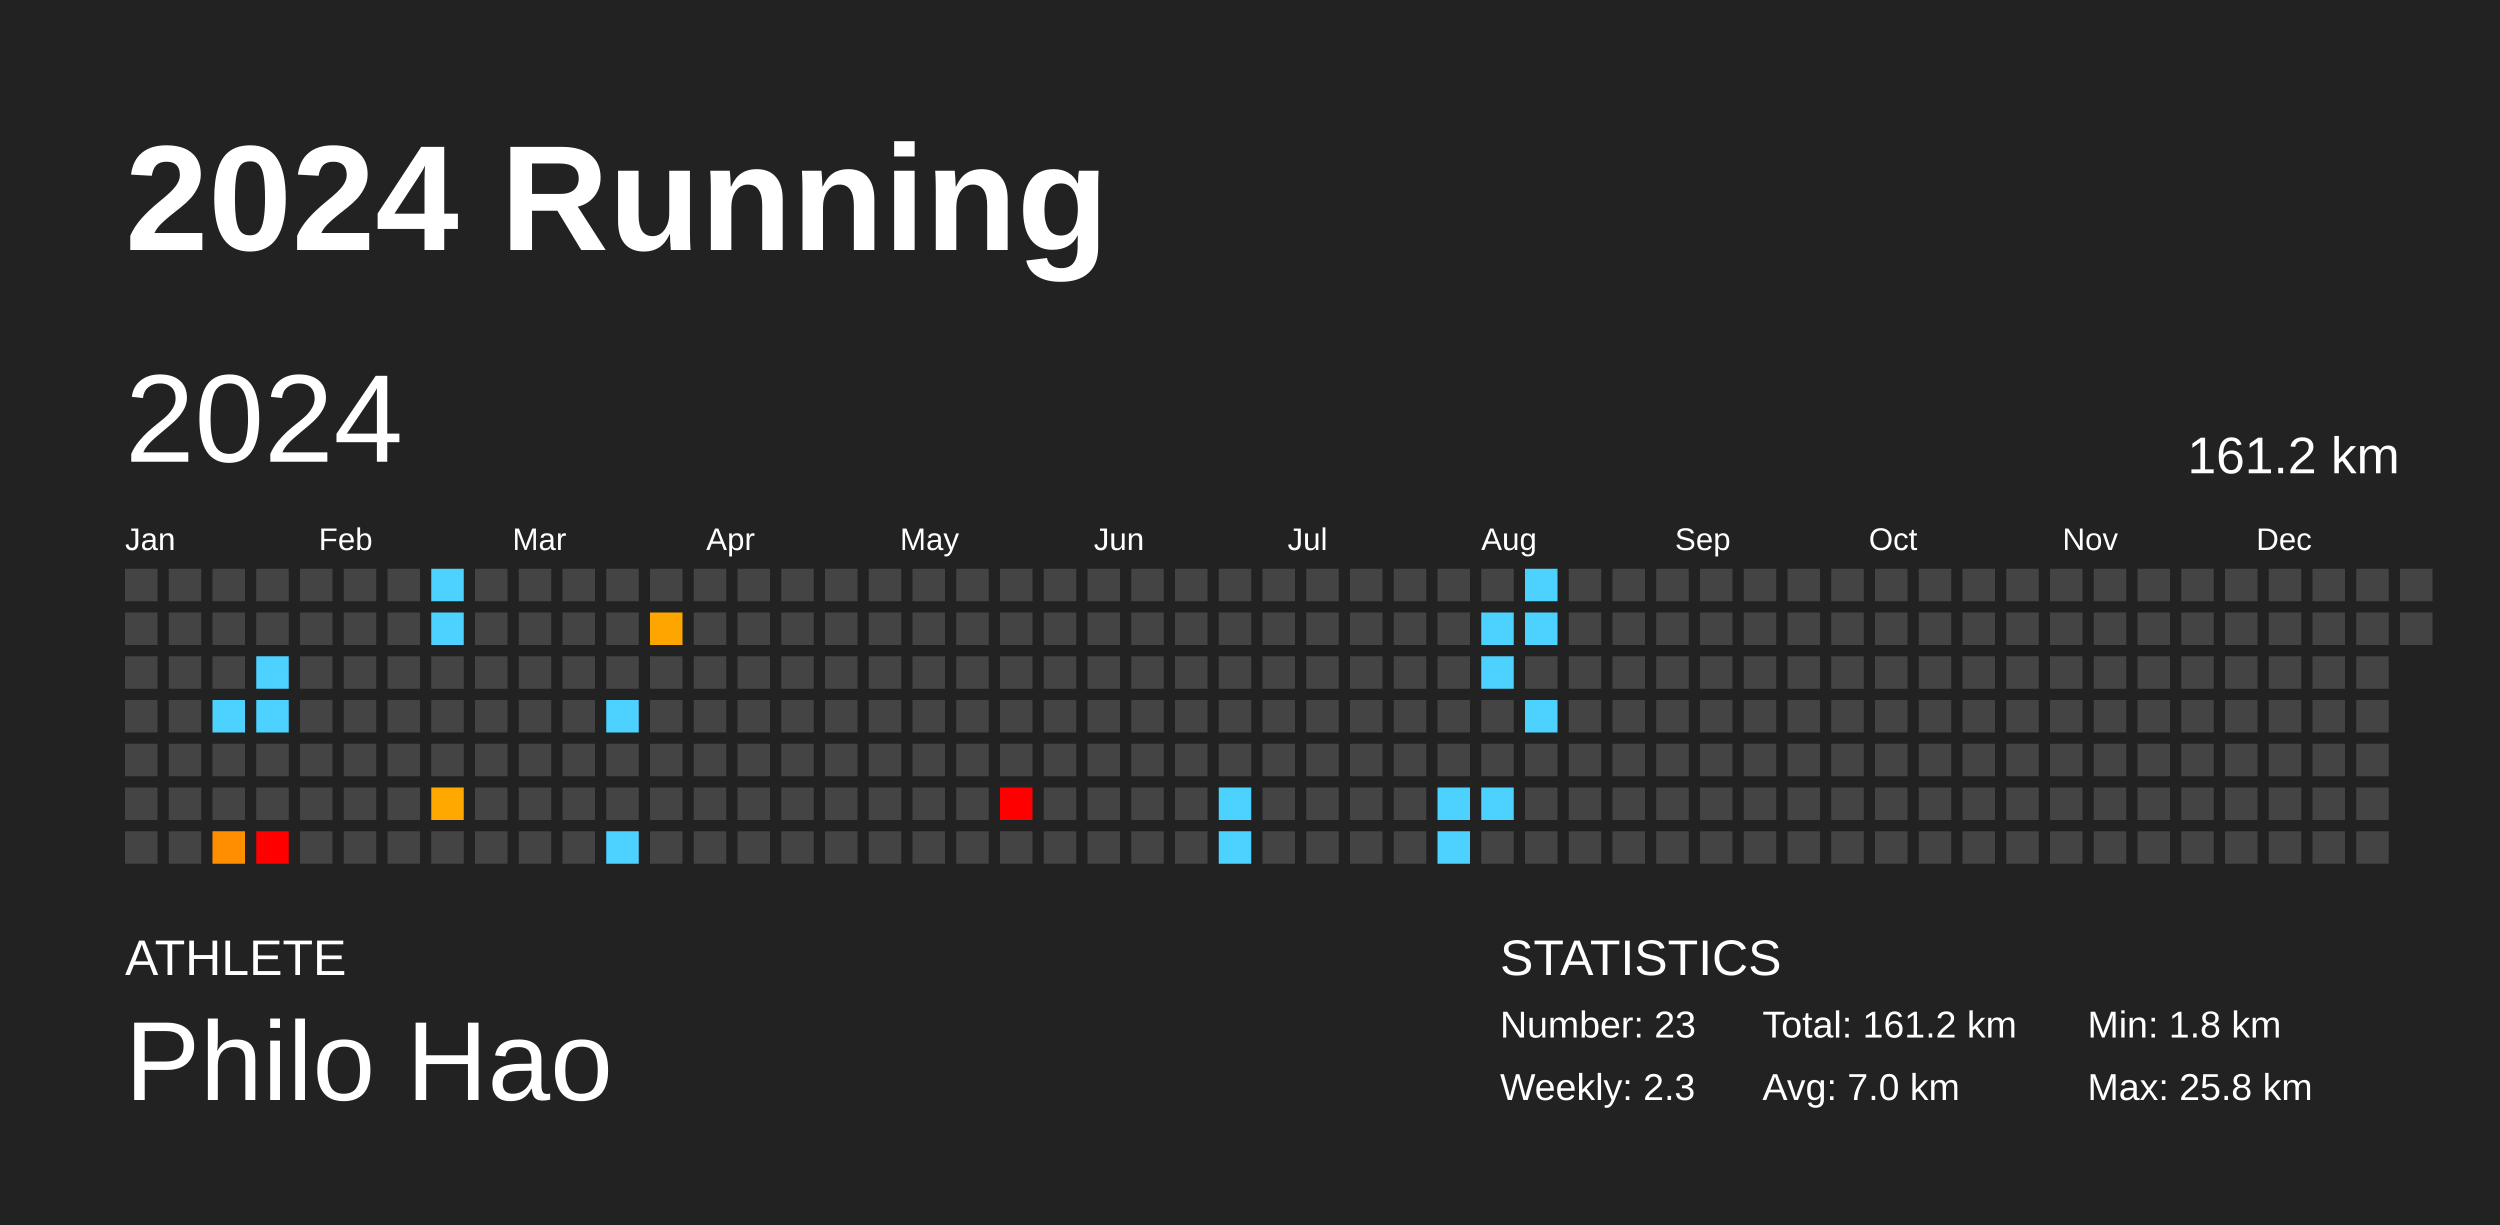
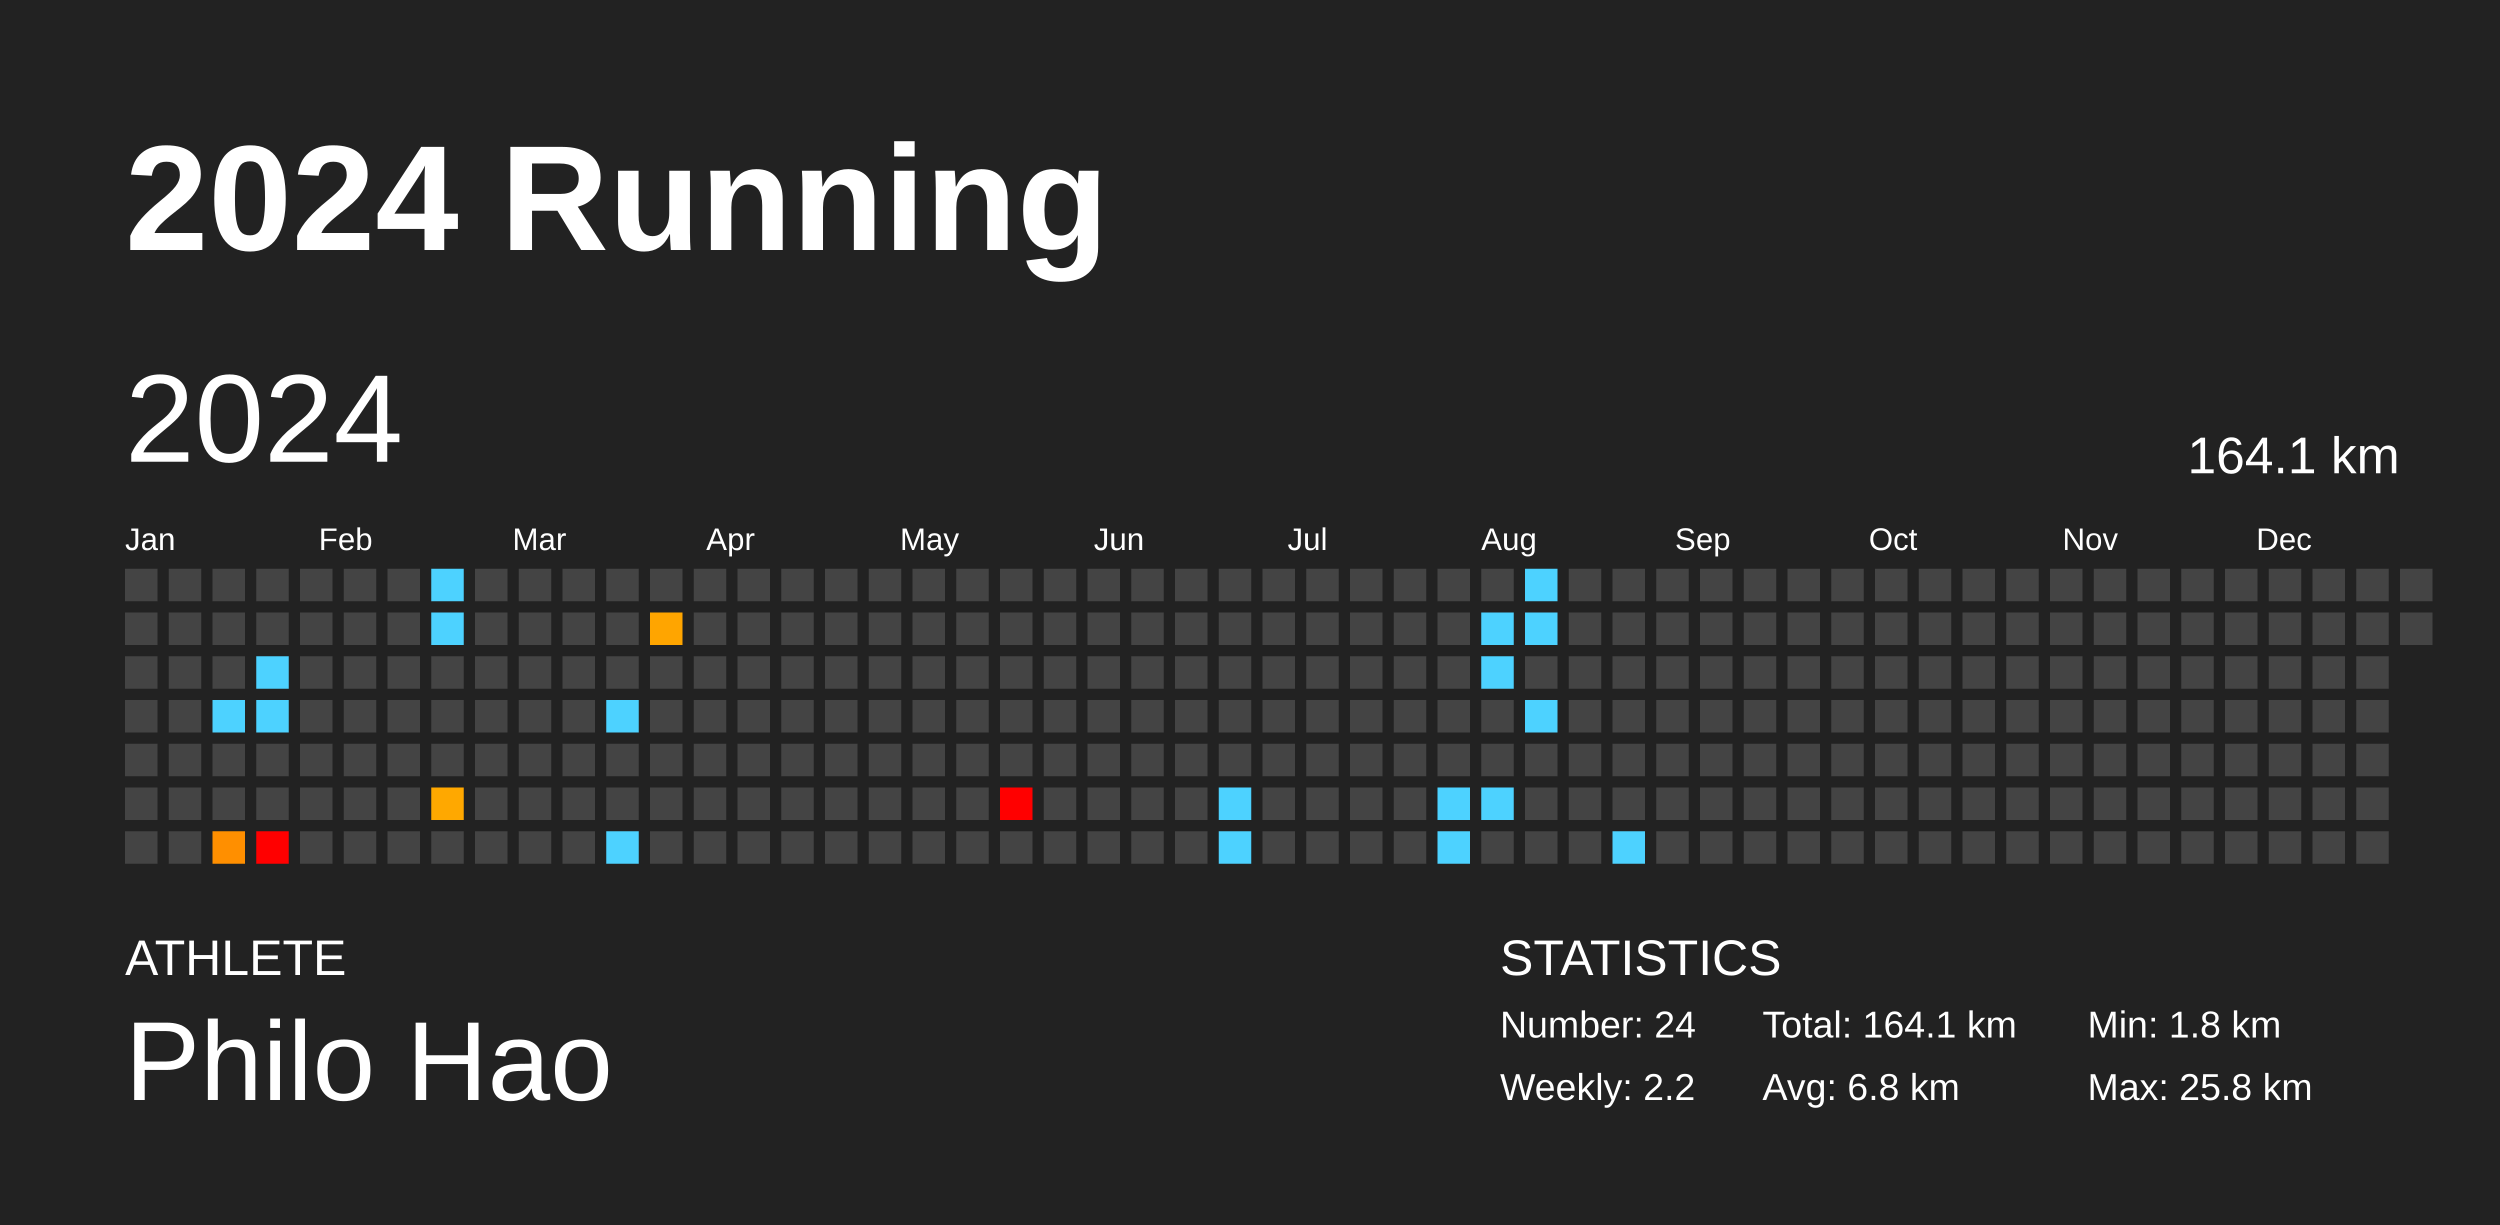
<svg xmlns="http://www.w3.org/2000/svg" baseProfile="full" height="98mm" version="1.1" viewBox="0,0,200,98" width="200mm">
  <defs />
  <rect fill="#222222" height="98" width="200" x="0" y="0" />
  <text fill="#FFFFFF" style="font-size:12px; font-family:Arial; font-weight:bold;" x="10" y="20">2024 Running</text>
  <text fill="#FFFFFF" style="font-size:4px; font-family:Arial" x="10" y="78">ATHLETE</text>
  <text fill="#FFFFFF" style="font-size:9px; font-family:Arial" x="10" y="88">Philo Hao</text>
  <text fill="#FFFFFF" style="font-size:4px; font-family:Arial" x="120" y="78">STATISTICS</text>
-   <text fill="#FFFFFF" style="font-size:3px; font-family:Arial" x="120" y="83">Number: 23</text>
-   <text fill="#FFFFFF" style="font-size:3px; font-family:Arial" x="120" y="88">Weekly: 2.3</text>
-   <text fill="#FFFFFF" style="font-size:3px; font-family:Arial" x="141" y="83">Total: 161.2 km</text>
-   <text fill="#FFFFFF" style="font-size:3px; font-family:Arial" x="141" y="88">Avg: 7.0 km</text>
+   <text fill="#FFFFFF" style="font-size:3px; font-family:Arial" x="120" y="83">Number: 24</text>
+   <text fill="#FFFFFF" style="font-size:3px; font-family:Arial" x="120" y="88">Weekly: 2.2</text>
+   <text fill="#FFFFFF" style="font-size:3px; font-family:Arial" x="141" y="83">Total: 164.1 km</text>
+   <text fill="#FFFFFF" style="font-size:3px; font-family:Arial" x="141" y="88">Avg: 6.8 km</text>
  <text fill="#FFFFFF" style="font-size:3px; font-family:Arial" x="167" y="83">Min: 1.8 km</text>
  <text fill="#FFFFFF" style="font-size:3px; font-family:Arial" x="167" y="88">Max: 25.8 km</text>
  <text dominant-baseline="hanging" fill="#FFFFFF" style="font-size:10.0px; font-family:Arial;" x="10" y="30">2024</text>
-   <text dominant-baseline="hanging" fill="#FFFFFF" style="font-size:4.125px; font-family:Arial;" x="175" y="35">161.2 km</text>
+   <text dominant-baseline="hanging" fill="#FFFFFF" style="font-size:4.125px; font-family:Arial;" x="175" y="35">164.1 km</text>
  <text fill="#FFFFFF" style="font-size:2.5px; font-family:Arial" x="10.0" y="44">Jan</text>
  <text fill="#FFFFFF" style="font-size:2.5px; font-family:Arial" x="25.5" y="44">Feb</text>
  <text fill="#FFFFFF" style="font-size:2.5px; font-family:Arial" x="41.0" y="44">Mar</text>
  <text fill="#FFFFFF" style="font-size:2.5px; font-family:Arial" x="56.5" y="44">Apr</text>
  <text fill="#FFFFFF" style="font-size:2.5px; font-family:Arial" x="72.0" y="44">May</text>
  <text fill="#FFFFFF" style="font-size:2.5px; font-family:Arial" x="87.5" y="44">Jun</text>
  <text fill="#FFFFFF" style="font-size:2.5px; font-family:Arial" x="103.0" y="44">Jul</text>
  <text fill="#FFFFFF" style="font-size:2.5px; font-family:Arial" x="118.5" y="44">Aug</text>
  <text fill="#FFFFFF" style="font-size:2.5px; font-family:Arial" x="134.0" y="44">Sep</text>
  <text fill="#FFFFFF" style="font-size:2.5px; font-family:Arial" x="149.5" y="44">Oct</text>
  <text fill="#FFFFFF" style="font-size:2.5px; font-family:Arial" x="165.0" y="44">Nov</text>
  <text fill="#FFFFFF" style="font-size:2.5px; font-family:Arial" x="180.5" y="44">Dec</text>
  <rect fill="#444444" height="2.6" width="2.6" x="10.0" y="45.5" />
  <rect fill="#444444" height="2.6" width="2.6" x="10.0" y="49.0" />
  <rect fill="#444444" height="2.6" width="2.6" x="10.0" y="52.5" />
  <rect fill="#444444" height="2.6" width="2.6" x="10.0" y="56.0" />
  <rect fill="#444444" height="2.6" width="2.6" x="10.0" y="59.5" />
  <rect fill="#444444" height="2.6" width="2.6" x="10.0" y="63.0" />
  <rect fill="#444444" height="2.6" width="2.6" x="10.0" y="66.5" />
  <rect fill="#444444" height="2.6" width="2.6" x="13.5" y="45.5" />
  <rect fill="#444444" height="2.6" width="2.6" x="13.5" y="49.0" />
  <rect fill="#444444" height="2.6" width="2.6" x="13.5" y="52.5" />
  <rect fill="#444444" height="2.6" width="2.6" x="13.5" y="56.0" />
  <rect fill="#444444" height="2.6" width="2.6" x="13.5" y="59.5" />
  <rect fill="#444444" height="2.6" width="2.6" x="13.5" y="63.0" />
  <rect fill="#444444" height="2.6" width="2.6" x="13.5" y="66.5" />
  <rect fill="#444444" height="2.6" width="2.6" x="17.0" y="45.5" />
  <rect fill="#444444" height="2.6" width="2.6" x="17.0" y="49.0" />
  <rect fill="#444444" height="2.6" width="2.6" x="17.0" y="52.5" />
  <rect fill="#4dd2ff" height="2.6" width="2.6" x="17.0" y="56.0" />
  <rect fill="#444444" height="2.6" width="2.6" x="17.0" y="59.5" />
  <rect fill="#444444" height="2.6" width="2.6" x="17.0" y="63.0" />
  <rect fill="#ff8f00" height="2.6" width="2.6" x="17.0" y="66.5" />
  <rect fill="#444444" height="2.6" width="2.6" x="20.5" y="45.5" />
  <rect fill="#444444" height="2.6" width="2.6" x="20.5" y="49.0" />
  <rect fill="#4dd2ff" height="2.6" width="2.6" x="20.5" y="52.5" />
  <rect fill="#4dd2ff" height="2.6" width="2.6" x="20.5" y="56.0" />
  <rect fill="#444444" height="2.6" width="2.6" x="20.5" y="59.5" />
  <rect fill="#444444" height="2.6" width="2.6" x="20.5" y="63.0" />
  <rect fill="red" height="2.6" width="2.6" x="20.5" y="66.5" />
  <rect fill="#444444" height="2.6" width="2.6" x="24.0" y="45.5" />
  <rect fill="#444444" height="2.6" width="2.6" x="24.0" y="49.0" />
  <rect fill="#444444" height="2.6" width="2.6" x="24.0" y="52.5" />
  <rect fill="#444444" height="2.6" width="2.6" x="24.0" y="56.0" />
  <rect fill="#444444" height="2.6" width="2.6" x="24.0" y="59.5" />
  <rect fill="#444444" height="2.6" width="2.6" x="24.0" y="63.0" />
  <rect fill="#444444" height="2.6" width="2.6" x="24.0" y="66.5" />
  <rect fill="#444444" height="2.6" width="2.6" x="27.5" y="45.5" />
  <rect fill="#444444" height="2.6" width="2.6" x="27.5" y="49.0" />
  <rect fill="#444444" height="2.6" width="2.6" x="27.5" y="52.5" />
  <rect fill="#444444" height="2.6" width="2.6" x="27.5" y="56.0" />
  <rect fill="#444444" height="2.6" width="2.6" x="27.5" y="59.5" />
  <rect fill="#444444" height="2.6" width="2.6" x="27.5" y="63.0" />
  <rect fill="#444444" height="2.6" width="2.6" x="27.5" y="66.5" />
  <rect fill="#444444" height="2.6" width="2.6" x="31.0" y="45.5" />
  <rect fill="#444444" height="2.6" width="2.6" x="31.0" y="49.0" />
  <rect fill="#444444" height="2.6" width="2.6" x="31.0" y="52.5" />
  <rect fill="#444444" height="2.6" width="2.6" x="31.0" y="56.0" />
  <rect fill="#444444" height="2.6" width="2.6" x="31.0" y="59.5" />
  <rect fill="#444444" height="2.6" width="2.6" x="31.0" y="63.0" />
  <rect fill="#444444" height="2.6" width="2.6" x="31.0" y="66.5" />
  <rect fill="#4dd2ff" height="2.6" width="2.6" x="34.5" y="45.5" />
  <rect fill="#4dd2ff" height="2.6" width="2.6" x="34.5" y="49.0" />
  <rect fill="#444444" height="2.6" width="2.6" x="34.5" y="52.5" />
  <rect fill="#444444" height="2.6" width="2.6" x="34.5" y="56.0" />
  <rect fill="#444444" height="2.6" width="2.6" x="34.5" y="59.5" />
  <rect fill="#ffa800" height="2.6" width="2.6" x="34.5" y="63.0" />
  <rect fill="#444444" height="2.6" width="2.6" x="34.5" y="66.5" />
  <rect fill="#444444" height="2.6" width="2.6" x="38.0" y="45.5" />
  <rect fill="#444444" height="2.6" width="2.6" x="38.0" y="49.0" />
  <rect fill="#444444" height="2.6" width="2.6" x="38.0" y="52.5" />
  <rect fill="#444444" height="2.6" width="2.6" x="38.0" y="56.0" />
  <rect fill="#444444" height="2.6" width="2.6" x="38.0" y="59.5" />
  <rect fill="#444444" height="2.6" width="2.6" x="38.0" y="63.0" />
  <rect fill="#444444" height="2.6" width="2.6" x="38.0" y="66.5" />
  <rect fill="#444444" height="2.6" width="2.6" x="41.5" y="45.5" />
  <rect fill="#444444" height="2.6" width="2.6" x="41.5" y="49.0" />
  <rect fill="#444444" height="2.6" width="2.6" x="41.5" y="52.5" />
  <rect fill="#444444" height="2.6" width="2.6" x="41.5" y="56.0" />
  <rect fill="#444444" height="2.6" width="2.6" x="41.5" y="59.5" />
  <rect fill="#444444" height="2.6" width="2.6" x="41.5" y="63.0" />
  <rect fill="#444444" height="2.6" width="2.6" x="41.5" y="66.5" />
  <rect fill="#444444" height="2.6" width="2.6" x="45.0" y="45.5" />
  <rect fill="#444444" height="2.6" width="2.6" x="45.0" y="49.0" />
  <rect fill="#444444" height="2.6" width="2.6" x="45.0" y="52.5" />
  <rect fill="#444444" height="2.6" width="2.6" x="45.0" y="56.0" />
  <rect fill="#444444" height="2.6" width="2.6" x="45.0" y="59.5" />
  <rect fill="#444444" height="2.6" width="2.6" x="45.0" y="63.0" />
  <rect fill="#444444" height="2.6" width="2.6" x="45.0" y="66.5" />
  <rect fill="#444444" height="2.6" width="2.6" x="48.5" y="45.5" />
  <rect fill="#444444" height="2.6" width="2.6" x="48.5" y="49.0" />
  <rect fill="#444444" height="2.6" width="2.6" x="48.5" y="52.5" />
  <rect fill="#4dd2ff" height="2.6" width="2.6" x="48.5" y="56.0" />
  <rect fill="#444444" height="2.6" width="2.6" x="48.5" y="59.5" />
  <rect fill="#444444" height="2.6" width="2.6" x="48.5" y="63.0" />
  <rect fill="#4dd2ff" height="2.6" width="2.6" x="48.5" y="66.5" />
  <rect fill="#444444" height="2.6" width="2.6" x="52.0" y="45.5" />
  <rect fill="#ffa500" height="2.6" width="2.6" x="52.0" y="49.0" />
  <rect fill="#444444" height="2.6" width="2.6" x="52.0" y="52.5" />
  <rect fill="#444444" height="2.6" width="2.6" x="52.0" y="56.0" />
  <rect fill="#444444" height="2.6" width="2.6" x="52.0" y="59.5" />
  <rect fill="#444444" height="2.6" width="2.6" x="52.0" y="63.0" />
  <rect fill="#444444" height="2.6" width="2.6" x="52.0" y="66.5" />
  <rect fill="#444444" height="2.6" width="2.6" x="55.5" y="45.5" />
  <rect fill="#444444" height="2.6" width="2.6" x="55.5" y="49.0" />
  <rect fill="#444444" height="2.6" width="2.6" x="55.5" y="52.5" />
  <rect fill="#444444" height="2.6" width="2.6" x="55.5" y="56.0" />
  <rect fill="#444444" height="2.6" width="2.6" x="55.5" y="59.5" />
  <rect fill="#444444" height="2.6" width="2.6" x="55.5" y="63.0" />
  <rect fill="#444444" height="2.6" width="2.6" x="55.5" y="66.5" />
  <rect fill="#444444" height="2.6" width="2.6" x="59.0" y="45.5" />
  <rect fill="#444444" height="2.6" width="2.6" x="59.0" y="49.0" />
  <rect fill="#444444" height="2.6" width="2.6" x="59.0" y="52.5" />
  <rect fill="#444444" height="2.6" width="2.6" x="59.0" y="56.0" />
  <rect fill="#444444" height="2.6" width="2.6" x="59.0" y="59.5" />
  <rect fill="#444444" height="2.6" width="2.6" x="59.0" y="63.0" />
  <rect fill="#444444" height="2.6" width="2.6" x="59.0" y="66.5" />
  <rect fill="#444444" height="2.6" width="2.6" x="62.5" y="45.5" />
  <rect fill="#444444" height="2.6" width="2.6" x="62.5" y="49.0" />
  <rect fill="#444444" height="2.6" width="2.6" x="62.5" y="52.5" />
  <rect fill="#444444" height="2.6" width="2.6" x="62.5" y="56.0" />
  <rect fill="#444444" height="2.6" width="2.6" x="62.5" y="59.5" />
  <rect fill="#444444" height="2.6" width="2.6" x="62.5" y="63.0" />
  <rect fill="#444444" height="2.6" width="2.6" x="62.5" y="66.5" />
  <rect fill="#444444" height="2.6" width="2.6" x="66.0" y="45.5" />
  <rect fill="#444444" height="2.6" width="2.6" x="66.0" y="49.0" />
  <rect fill="#444444" height="2.6" width="2.6" x="66.0" y="52.5" />
  <rect fill="#444444" height="2.6" width="2.6" x="66.0" y="56.0" />
  <rect fill="#444444" height="2.6" width="2.6" x="66.0" y="59.5" />
  <rect fill="#444444" height="2.6" width="2.6" x="66.0" y="63.0" />
  <rect fill="#444444" height="2.6" width="2.6" x="66.0" y="66.5" />
  <rect fill="#444444" height="2.6" width="2.6" x="69.5" y="45.5" />
  <rect fill="#444444" height="2.6" width="2.6" x="69.5" y="49.0" />
  <rect fill="#444444" height="2.6" width="2.6" x="69.5" y="52.5" />
  <rect fill="#444444" height="2.6" width="2.6" x="69.5" y="56.0" />
  <rect fill="#444444" height="2.6" width="2.6" x="69.5" y="59.5" />
  <rect fill="#444444" height="2.6" width="2.6" x="69.5" y="63.0" />
  <rect fill="#444444" height="2.6" width="2.6" x="69.5" y="66.5" />
  <rect fill="#444444" height="2.6" width="2.6" x="73.0" y="45.5" />
  <rect fill="#444444" height="2.6" width="2.6" x="73.0" y="49.0" />
  <rect fill="#444444" height="2.6" width="2.6" x="73.0" y="52.5" />
  <rect fill="#444444" height="2.6" width="2.6" x="73.0" y="56.0" />
  <rect fill="#444444" height="2.6" width="2.6" x="73.0" y="59.5" />
  <rect fill="#444444" height="2.6" width="2.6" x="73.0" y="63.0" />
  <rect fill="#444444" height="2.6" width="2.6" x="73.0" y="66.5" />
  <rect fill="#444444" height="2.6" width="2.6" x="76.5" y="45.5" />
  <rect fill="#444444" height="2.6" width="2.6" x="76.5" y="49.0" />
  <rect fill="#444444" height="2.6" width="2.6" x="76.5" y="52.5" />
  <rect fill="#444444" height="2.6" width="2.6" x="76.5" y="56.0" />
  <rect fill="#444444" height="2.6" width="2.6" x="76.5" y="59.5" />
  <rect fill="#444444" height="2.6" width="2.6" x="76.5" y="63.0" />
  <rect fill="#444444" height="2.6" width="2.6" x="76.5" y="66.5" />
  <rect fill="#444444" height="2.6" width="2.6" x="80.0" y="45.5" />
  <rect fill="#444444" height="2.6" width="2.6" x="80.0" y="49.0" />
  <rect fill="#444444" height="2.6" width="2.6" x="80.0" y="52.5" />
  <rect fill="#444444" height="2.6" width="2.6" x="80.0" y="56.0" />
  <rect fill="#444444" height="2.6" width="2.6" x="80.0" y="59.5" />
  <rect fill="red" height="2.6" width="2.6" x="80.0" y="63.0" />
  <rect fill="#444444" height="2.6" width="2.6" x="80.0" y="66.5" />
  <rect fill="#444444" height="2.6" width="2.6" x="83.5" y="45.5" />
  <rect fill="#444444" height="2.6" width="2.6" x="83.5" y="49.0" />
  <rect fill="#444444" height="2.6" width="2.6" x="83.5" y="52.5" />
  <rect fill="#444444" height="2.6" width="2.6" x="83.5" y="56.0" />
  <rect fill="#444444" height="2.6" width="2.6" x="83.5" y="59.5" />
  <rect fill="#444444" height="2.6" width="2.6" x="83.5" y="63.0" />
  <rect fill="#444444" height="2.6" width="2.6" x="83.5" y="66.5" />
  <rect fill="#444444" height="2.6" width="2.6" x="87.0" y="45.5" />
  <rect fill="#444444" height="2.6" width="2.6" x="87.0" y="49.0" />
  <rect fill="#444444" height="2.6" width="2.6" x="87.0" y="52.5" />
  <rect fill="#444444" height="2.6" width="2.6" x="87.0" y="56.0" />
  <rect fill="#444444" height="2.6" width="2.6" x="87.0" y="59.5" />
  <rect fill="#444444" height="2.6" width="2.6" x="87.0" y="63.0" />
  <rect fill="#444444" height="2.6" width="2.6" x="87.0" y="66.5" />
  <rect fill="#444444" height="2.6" width="2.6" x="90.5" y="45.5" />
  <rect fill="#444444" height="2.6" width="2.6" x="90.5" y="49.0" />
  <rect fill="#444444" height="2.6" width="2.6" x="90.5" y="52.5" />
  <rect fill="#444444" height="2.6" width="2.6" x="90.5" y="56.0" />
  <rect fill="#444444" height="2.6" width="2.6" x="90.5" y="59.5" />
  <rect fill="#444444" height="2.6" width="2.6" x="90.5" y="63.0" />
  <rect fill="#444444" height="2.6" width="2.6" x="90.5" y="66.5" />
  <rect fill="#444444" height="2.6" width="2.6" x="94.0" y="45.5" />
  <rect fill="#444444" height="2.6" width="2.6" x="94.0" y="49.0" />
  <rect fill="#444444" height="2.6" width="2.6" x="94.0" y="52.5" />
  <rect fill="#444444" height="2.6" width="2.6" x="94.0" y="56.0" />
  <rect fill="#444444" height="2.6" width="2.6" x="94.0" y="59.5" />
  <rect fill="#444444" height="2.6" width="2.6" x="94.0" y="63.0" />
  <rect fill="#444444" height="2.6" width="2.6" x="94.0" y="66.5" />
  <rect fill="#444444" height="2.6" width="2.6" x="97.5" y="45.5" />
  <rect fill="#444444" height="2.6" width="2.6" x="97.5" y="49.0" />
  <rect fill="#444444" height="2.6" width="2.6" x="97.5" y="52.5" />
  <rect fill="#444444" height="2.6" width="2.6" x="97.5" y="56.0" />
  <rect fill="#444444" height="2.6" width="2.6" x="97.5" y="59.5" />
  <rect fill="#4dd2ff" height="2.6" width="2.6" x="97.5" y="63.0" />
  <rect fill="#4dd2ff" height="2.6" width="2.6" x="97.5" y="66.5" />
  <rect fill="#444444" height="2.6" width="2.6" x="101.0" y="45.5" />
  <rect fill="#444444" height="2.6" width="2.6" x="101.0" y="49.0" />
  <rect fill="#444444" height="2.6" width="2.6" x="101.0" y="52.5" />
  <rect fill="#444444" height="2.6" width="2.6" x="101.0" y="56.0" />
  <rect fill="#444444" height="2.6" width="2.6" x="101.0" y="59.5" />
  <rect fill="#444444" height="2.6" width="2.6" x="101.0" y="63.0" />
  <rect fill="#444444" height="2.6" width="2.6" x="101.0" y="66.5" />
  <rect fill="#444444" height="2.6" width="2.6" x="104.5" y="45.5" />
  <rect fill="#444444" height="2.6" width="2.6" x="104.5" y="49.0" />
  <rect fill="#444444" height="2.6" width="2.6" x="104.5" y="52.5" />
  <rect fill="#444444" height="2.6" width="2.6" x="104.5" y="56.0" />
  <rect fill="#444444" height="2.6" width="2.6" x="104.5" y="59.5" />
  <rect fill="#444444" height="2.6" width="2.6" x="104.5" y="63.0" />
  <rect fill="#444444" height="2.6" width="2.6" x="104.5" y="66.5" />
  <rect fill="#444444" height="2.6" width="2.6" x="108.0" y="45.5" />
  <rect fill="#444444" height="2.6" width="2.6" x="108.0" y="49.0" />
  <rect fill="#444444" height="2.6" width="2.6" x="108.0" y="52.5" />
  <rect fill="#444444" height="2.6" width="2.6" x="108.0" y="56.0" />
  <rect fill="#444444" height="2.6" width="2.6" x="108.0" y="59.5" />
  <rect fill="#444444" height="2.6" width="2.6" x="108.0" y="63.0" />
  <rect fill="#444444" height="2.6" width="2.6" x="108.0" y="66.5" />
  <rect fill="#444444" height="2.6" width="2.6" x="111.5" y="45.5" />
  <rect fill="#444444" height="2.6" width="2.6" x="111.5" y="49.0" />
  <rect fill="#444444" height="2.6" width="2.6" x="111.5" y="52.5" />
  <rect fill="#444444" height="2.6" width="2.6" x="111.5" y="56.0" />
  <rect fill="#444444" height="2.6" width="2.6" x="111.5" y="59.5" />
  <rect fill="#444444" height="2.6" width="2.6" x="111.5" y="63.0" />
  <rect fill="#444444" height="2.6" width="2.6" x="111.5" y="66.5" />
  <rect fill="#444444" height="2.6" width="2.6" x="115.0" y="45.5" />
  <rect fill="#444444" height="2.6" width="2.6" x="115.0" y="49.0" />
  <rect fill="#444444" height="2.6" width="2.6" x="115.0" y="52.5" />
  <rect fill="#444444" height="2.6" width="2.6" x="115.0" y="56.0" />
  <rect fill="#444444" height="2.6" width="2.6" x="115.0" y="59.5" />
  <rect fill="#4dd2ff" height="2.6" width="2.6" x="115.0" y="63.0" />
  <rect fill="#4dd2ff" height="2.6" width="2.6" x="115.0" y="66.5" />
  <rect fill="#444444" height="2.6" width="2.6" x="118.5" y="45.5" />
  <rect fill="#4dd2ff" height="2.6" width="2.6" x="118.5" y="49.0" />
  <rect fill="#4dd2ff" height="2.6" width="2.6" x="118.5" y="52.5" />
  <rect fill="#444444" height="2.6" width="2.6" x="118.5" y="56.0" />
  <rect fill="#444444" height="2.6" width="2.6" x="118.5" y="59.5" />
  <rect fill="#4dd2ff" height="2.6" width="2.6" x="118.5" y="63.0" />
  <rect fill="#444444" height="2.6" width="2.6" x="118.5" y="66.5" />
  <rect fill="#4dd2ff" height="2.6" width="2.6" x="122.0" y="45.5" />
  <rect fill="#4dd2ff" height="2.6" width="2.6" x="122.0" y="49.0" />
  <rect fill="#444444" height="2.6" width="2.6" x="122.0" y="52.5" />
  <rect fill="#4dd2ff" height="2.6" width="2.6" x="122.0" y="56.0" />
  <rect fill="#444444" height="2.6" width="2.6" x="122.0" y="59.5" />
  <rect fill="#444444" height="2.6" width="2.6" x="122.0" y="63.0" />
  <rect fill="#444444" height="2.6" width="2.6" x="122.0" y="66.5" />
  <rect fill="#444444" height="2.6" width="2.6" x="125.5" y="45.5" />
  <rect fill="#444444" height="2.6" width="2.6" x="125.5" y="49.0" />
  <rect fill="#444444" height="2.6" width="2.6" x="125.5" y="52.5" />
  <rect fill="#444444" height="2.6" width="2.6" x="125.5" y="56.0" />
  <rect fill="#444444" height="2.6" width="2.6" x="125.5" y="59.5" />
  <rect fill="#444444" height="2.6" width="2.6" x="125.5" y="63.0" />
  <rect fill="#444444" height="2.6" width="2.6" x="125.5" y="66.5" />
  <rect fill="#444444" height="2.6" width="2.6" x="129.0" y="45.5" />
  <rect fill="#444444" height="2.6" width="2.6" x="129.0" y="49.0" />
  <rect fill="#444444" height="2.6" width="2.6" x="129.0" y="52.5" />
  <rect fill="#444444" height="2.6" width="2.6" x="129.0" y="56.0" />
  <rect fill="#444444" height="2.6" width="2.6" x="129.0" y="59.5" />
  <rect fill="#444444" height="2.6" width="2.6" x="129.0" y="63.0" />
-   <rect fill="#444444" height="2.6" width="2.6" x="129.0" y="66.5" />
+   <rect fill="#4dd2ff" height="2.6" width="2.6" x="129.0" y="66.5" />
  <rect fill="#444444" height="2.6" width="2.6" x="132.5" y="45.5" />
  <rect fill="#444444" height="2.6" width="2.6" x="132.5" y="49.0" />
  <rect fill="#444444" height="2.6" width="2.6" x="132.5" y="52.5" />
  <rect fill="#444444" height="2.6" width="2.6" x="132.5" y="56.0" />
  <rect fill="#444444" height="2.6" width="2.6" x="132.5" y="59.5" />
  <rect fill="#444444" height="2.6" width="2.6" x="132.5" y="63.0" />
  <rect fill="#444444" height="2.6" width="2.6" x="132.5" y="66.5" />
  <rect fill="#444444" height="2.6" width="2.6" x="136.0" y="45.5" />
  <rect fill="#444444" height="2.6" width="2.6" x="136.0" y="49.0" />
  <rect fill="#444444" height="2.6" width="2.6" x="136.0" y="52.5" />
  <rect fill="#444444" height="2.6" width="2.6" x="136.0" y="56.0" />
  <rect fill="#444444" height="2.6" width="2.6" x="136.0" y="59.5" />
  <rect fill="#444444" height="2.6" width="2.6" x="136.0" y="63.0" />
  <rect fill="#444444" height="2.6" width="2.6" x="136.0" y="66.5" />
  <rect fill="#444444" height="2.6" width="2.6" x="139.5" y="45.5" />
  <rect fill="#444444" height="2.6" width="2.6" x="139.5" y="49.0" />
  <rect fill="#444444" height="2.6" width="2.6" x="139.5" y="52.5" />
  <rect fill="#444444" height="2.6" width="2.6" x="139.5" y="56.0" />
  <rect fill="#444444" height="2.6" width="2.6" x="139.5" y="59.5" />
  <rect fill="#444444" height="2.6" width="2.6" x="139.5" y="63.0" />
  <rect fill="#444444" height="2.6" width="2.6" x="139.5" y="66.5" />
  <rect fill="#444444" height="2.6" width="2.6" x="143.0" y="45.5" />
  <rect fill="#444444" height="2.6" width="2.6" x="143.0" y="49.0" />
  <rect fill="#444444" height="2.6" width="2.6" x="143.0" y="52.5" />
  <rect fill="#444444" height="2.6" width="2.6" x="143.0" y="56.0" />
  <rect fill="#444444" height="2.6" width="2.6" x="143.0" y="59.5" />
  <rect fill="#444444" height="2.6" width="2.6" x="143.0" y="63.0" />
  <rect fill="#444444" height="2.6" width="2.6" x="143.0" y="66.5" />
  <rect fill="#444444" height="2.6" width="2.6" x="146.5" y="45.5" />
  <rect fill="#444444" height="2.6" width="2.6" x="146.5" y="49.0" />
  <rect fill="#444444" height="2.6" width="2.6" x="146.5" y="52.5" />
  <rect fill="#444444" height="2.6" width="2.6" x="146.5" y="56.0" />
  <rect fill="#444444" height="2.6" width="2.6" x="146.5" y="59.5" />
  <rect fill="#444444" height="2.6" width="2.6" x="146.5" y="63.0" />
  <rect fill="#444444" height="2.6" width="2.6" x="146.5" y="66.5" />
  <rect fill="#444444" height="2.6" width="2.6" x="150.0" y="45.5" />
  <rect fill="#444444" height="2.6" width="2.6" x="150.0" y="49.0" />
  <rect fill="#444444" height="2.6" width="2.6" x="150.0" y="52.5" />
  <rect fill="#444444" height="2.6" width="2.6" x="150.0" y="56.0" />
  <rect fill="#444444" height="2.6" width="2.6" x="150.0" y="59.5" />
  <rect fill="#444444" height="2.6" width="2.6" x="150.0" y="63.0" />
  <rect fill="#444444" height="2.6" width="2.6" x="150.0" y="66.5" />
  <rect fill="#444444" height="2.6" width="2.6" x="153.5" y="45.5" />
  <rect fill="#444444" height="2.6" width="2.6" x="153.5" y="49.0" />
  <rect fill="#444444" height="2.6" width="2.6" x="153.5" y="52.5" />
  <rect fill="#444444" height="2.6" width="2.6" x="153.5" y="56.0" />
  <rect fill="#444444" height="2.6" width="2.6" x="153.5" y="59.5" />
  <rect fill="#444444" height="2.6" width="2.6" x="153.5" y="63.0" />
  <rect fill="#444444" height="2.6" width="2.6" x="153.5" y="66.5" />
  <rect fill="#444444" height="2.6" width="2.6" x="157.0" y="45.5" />
  <rect fill="#444444" height="2.6" width="2.6" x="157.0" y="49.0" />
  <rect fill="#444444" height="2.6" width="2.6" x="157.0" y="52.5" />
  <rect fill="#444444" height="2.6" width="2.6" x="157.0" y="56.0" />
  <rect fill="#444444" height="2.6" width="2.6" x="157.0" y="59.5" />
  <rect fill="#444444" height="2.6" width="2.6" x="157.0" y="63.0" />
  <rect fill="#444444" height="2.6" width="2.6" x="157.0" y="66.5" />
  <rect fill="#444444" height="2.6" width="2.6" x="160.5" y="45.5" />
  <rect fill="#444444" height="2.6" width="2.6" x="160.5" y="49.0" />
  <rect fill="#444444" height="2.6" width="2.6" x="160.5" y="52.5" />
  <rect fill="#444444" height="2.6" width="2.6" x="160.5" y="56.0" />
  <rect fill="#444444" height="2.6" width="2.6" x="160.5" y="59.5" />
  <rect fill="#444444" height="2.6" width="2.6" x="160.5" y="63.0" />
  <rect fill="#444444" height="2.6" width="2.6" x="160.5" y="66.5" />
  <rect fill="#444444" height="2.6" width="2.6" x="164.0" y="45.5" />
  <rect fill="#444444" height="2.6" width="2.6" x="164.0" y="49.0" />
  <rect fill="#444444" height="2.6" width="2.6" x="164.0" y="52.5" />
  <rect fill="#444444" height="2.6" width="2.6" x="164.0" y="56.0" />
  <rect fill="#444444" height="2.6" width="2.6" x="164.0" y="59.5" />
  <rect fill="#444444" height="2.6" width="2.6" x="164.0" y="63.0" />
  <rect fill="#444444" height="2.6" width="2.6" x="164.0" y="66.5" />
  <rect fill="#444444" height="2.6" width="2.6" x="167.5" y="45.5" />
  <rect fill="#444444" height="2.6" width="2.6" x="167.5" y="49.0" />
  <rect fill="#444444" height="2.6" width="2.6" x="167.5" y="52.5" />
  <rect fill="#444444" height="2.6" width="2.6" x="167.5" y="56.0" />
  <rect fill="#444444" height="2.6" width="2.6" x="167.5" y="59.5" />
  <rect fill="#444444" height="2.6" width="2.6" x="167.5" y="63.0" />
  <rect fill="#444444" height="2.6" width="2.6" x="167.5" y="66.5" />
  <rect fill="#444444" height="2.6" width="2.6" x="171.0" y="45.5" />
  <rect fill="#444444" height="2.6" width="2.6" x="171.0" y="49.0" />
  <rect fill="#444444" height="2.6" width="2.6" x="171.0" y="52.5" />
  <rect fill="#444444" height="2.6" width="2.6" x="171.0" y="56.0" />
  <rect fill="#444444" height="2.6" width="2.6" x="171.0" y="59.5" />
  <rect fill="#444444" height="2.6" width="2.6" x="171.0" y="63.0" />
  <rect fill="#444444" height="2.6" width="2.6" x="171.0" y="66.5" />
  <rect fill="#444444" height="2.6" width="2.6" x="174.5" y="45.5" />
  <rect fill="#444444" height="2.6" width="2.6" x="174.5" y="49.0" />
  <rect fill="#444444" height="2.6" width="2.6" x="174.5" y="52.5" />
  <rect fill="#444444" height="2.6" width="2.6" x="174.5" y="56.0" />
  <rect fill="#444444" height="2.6" width="2.6" x="174.5" y="59.5" />
  <rect fill="#444444" height="2.6" width="2.6" x="174.5" y="63.0" />
  <rect fill="#444444" height="2.6" width="2.6" x="174.5" y="66.5" />
  <rect fill="#444444" height="2.6" width="2.6" x="178.0" y="45.5" />
  <rect fill="#444444" height="2.6" width="2.6" x="178.0" y="49.0" />
  <rect fill="#444444" height="2.6" width="2.6" x="178.0" y="52.5" />
  <rect fill="#444444" height="2.6" width="2.6" x="178.0" y="56.0" />
  <rect fill="#444444" height="2.6" width="2.6" x="178.0" y="59.5" />
  <rect fill="#444444" height="2.6" width="2.6" x="178.0" y="63.0" />
  <rect fill="#444444" height="2.6" width="2.6" x="178.0" y="66.5" />
  <rect fill="#444444" height="2.6" width="2.6" x="181.5" y="45.5" />
  <rect fill="#444444" height="2.6" width="2.6" x="181.5" y="49.0" />
  <rect fill="#444444" height="2.6" width="2.6" x="181.5" y="52.5" />
  <rect fill="#444444" height="2.6" width="2.6" x="181.5" y="56.0" />
  <rect fill="#444444" height="2.6" width="2.6" x="181.5" y="59.5" />
  <rect fill="#444444" height="2.6" width="2.6" x="181.5" y="63.0" />
  <rect fill="#444444" height="2.6" width="2.6" x="181.5" y="66.5" />
  <rect fill="#444444" height="2.6" width="2.6" x="185.0" y="45.5" />
  <rect fill="#444444" height="2.6" width="2.6" x="185.0" y="49.0" />
  <rect fill="#444444" height="2.6" width="2.6" x="185.0" y="52.5" />
  <rect fill="#444444" height="2.6" width="2.6" x="185.0" y="56.0" />
  <rect fill="#444444" height="2.6" width="2.6" x="185.0" y="59.5" />
  <rect fill="#444444" height="2.6" width="2.6" x="185.0" y="63.0" />
  <rect fill="#444444" height="2.6" width="2.6" x="185.0" y="66.5" />
  <rect fill="#444444" height="2.6" width="2.6" x="188.5" y="45.5" />
  <rect fill="#444444" height="2.6" width="2.6" x="188.5" y="49.0" />
  <rect fill="#444444" height="2.6" width="2.6" x="188.5" y="52.5" />
  <rect fill="#444444" height="2.6" width="2.6" x="188.5" y="56.0" />
  <rect fill="#444444" height="2.6" width="2.6" x="188.5" y="59.5" />
  <rect fill="#444444" height="2.6" width="2.6" x="188.5" y="63.0" />
  <rect fill="#444444" height="2.6" width="2.6" x="188.5" y="66.5" />
  <rect fill="#444444" height="2.6" width="2.6" x="192.0" y="45.5" />
  <rect fill="#444444" height="2.6" width="2.6" x="192.0" y="49.0" />
</svg>
